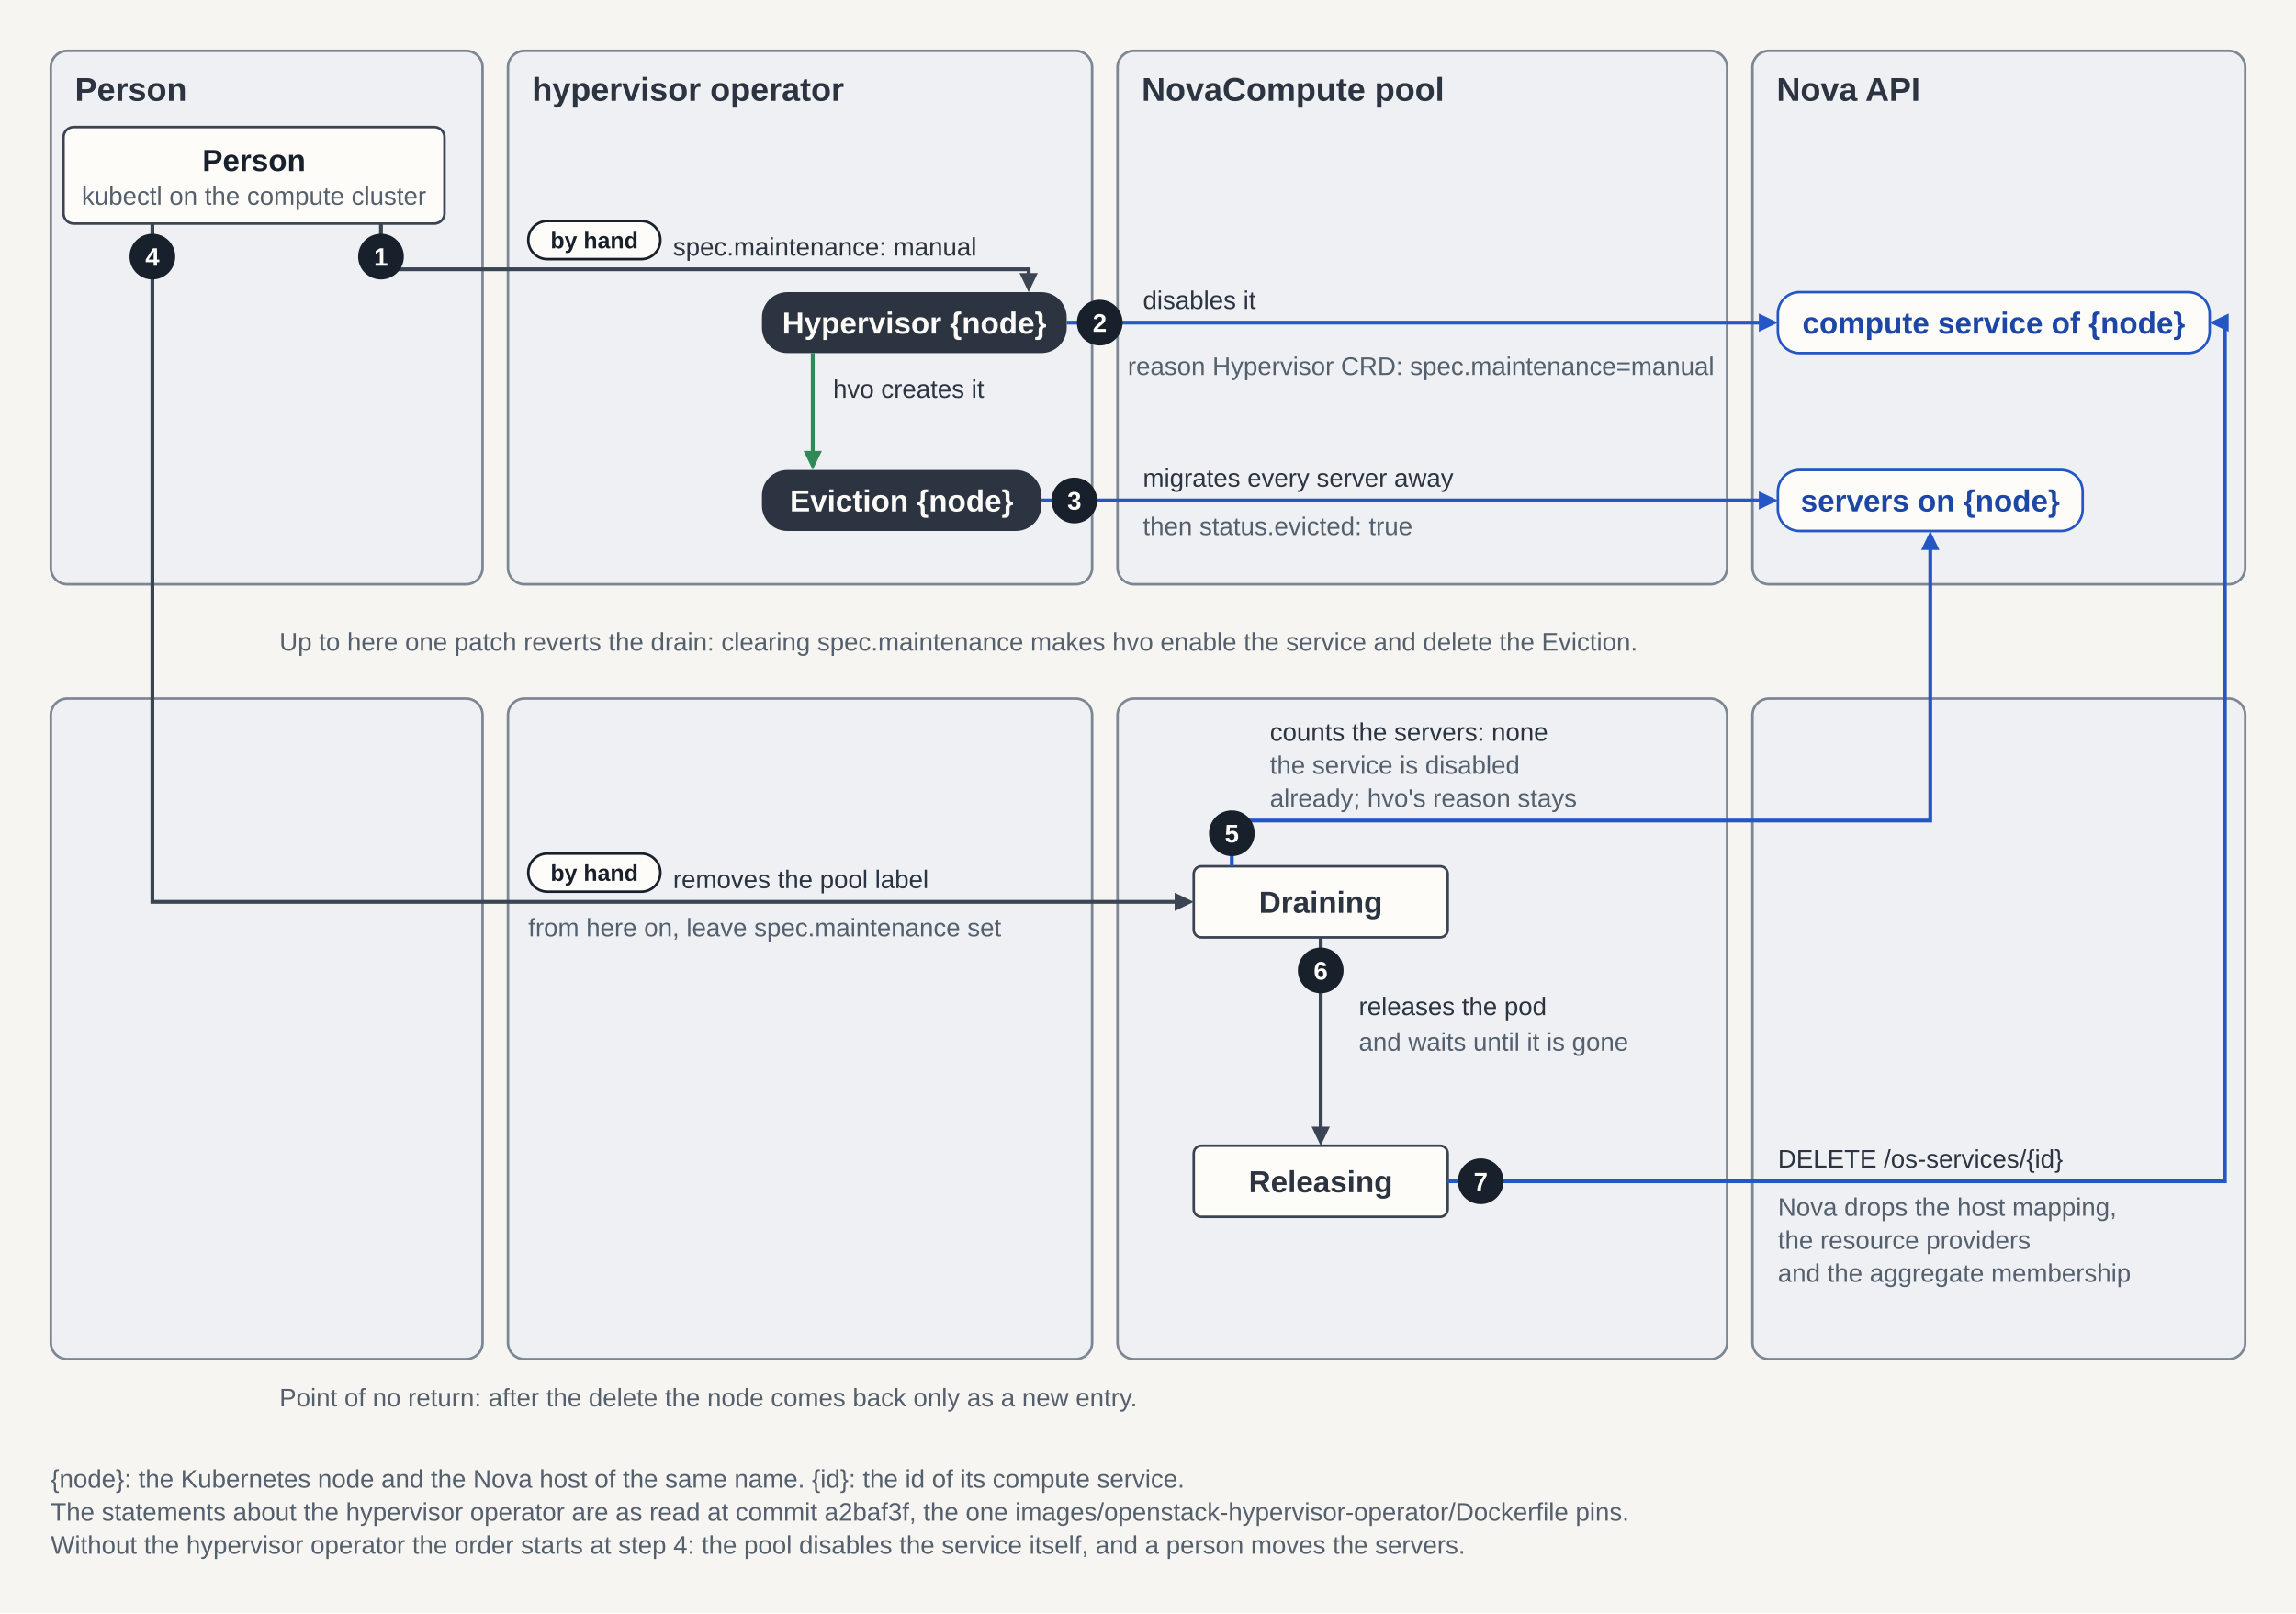
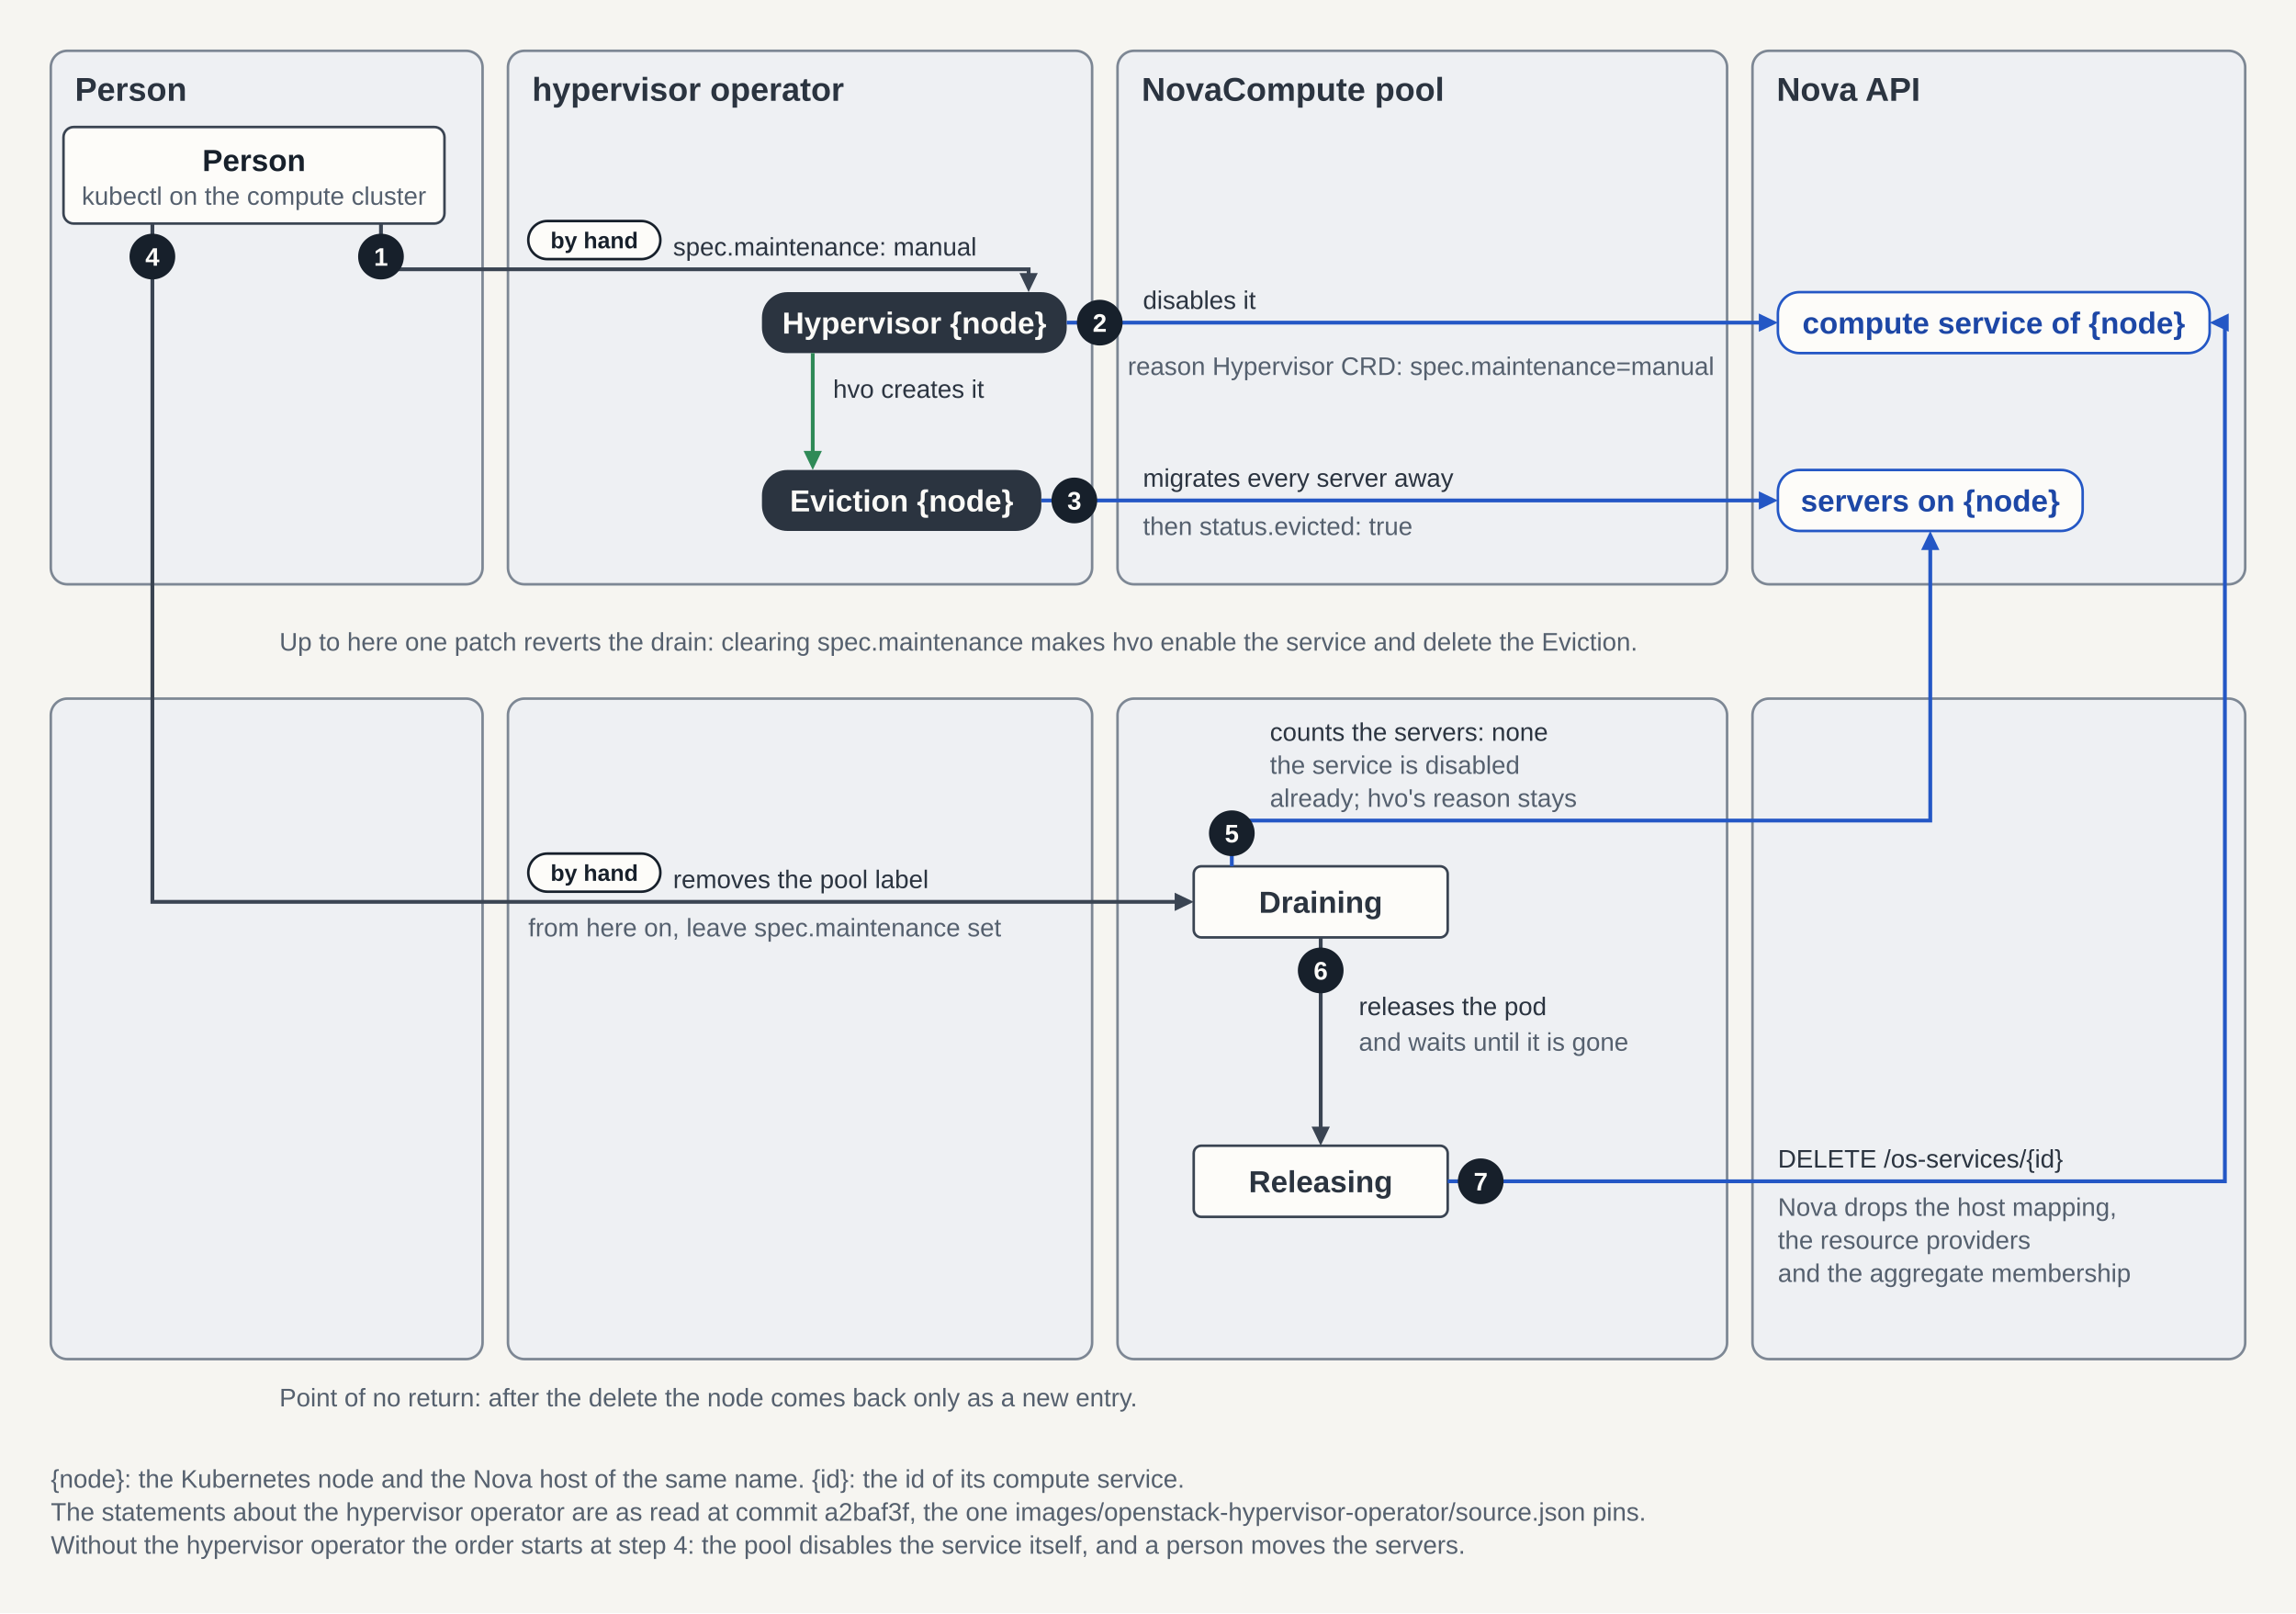
<svg xmlns="http://www.w3.org/2000/svg" width="1808" height="1270" viewBox="0 0 1808 1270" font-family="'IBM Plex Sans', Arial, Helvetica, sans-serif" role="img" aria-label="Drain of a compute node under the hypervisor operator">
  <rect width="1808" height="1270" fill="#F6F5F1" />
  <rect x="40" y="40" width="340" height="420" rx="13" fill="#EEF0F3" stroke="#7D8794" stroke-width="2" />
  <text x="59" y="79.36" font-size="26" font-weight="700" fill="#2B3440">Person</text>
  <rect x="400" y="40" width="460" height="420" rx="13" fill="#EEF0F3" stroke="#7D8794" stroke-width="2" />
  <text x="419" y="79.36" font-size="26" font-weight="700" fill="#2B3440">hypervisor operator</text>
  <rect x="880" y="40" width="480" height="420" rx="13" fill="#EEF0F3" stroke="#7D8794" stroke-width="2" />
  <text x="899" y="79.36" font-size="26" font-weight="700" fill="#2B3440">NovaCompute pool</text>
  <rect x="1380" y="40" width="388" height="420" rx="13" fill="#EEF0F3" stroke="#7D8794" stroke-width="2" />
  <text x="1399" y="79.36" font-size="26" font-weight="700" fill="#2B3440">Nova API</text>
  <rect x="40" y="550" width="340" height="520" rx="13" fill="#EEF0F3" stroke="#7D8794" stroke-width="2" />
  <rect x="400" y="550" width="460" height="520" rx="13" fill="#EEF0F3" stroke="#7D8794" stroke-width="2" />
  <rect x="880" y="550" width="480" height="520" rx="13" fill="#EEF0F3" stroke="#7D8794" stroke-width="2" />
  <rect x="1380" y="550" width="388" height="520" rx="13" fill="#EEF0F3" stroke="#7D8794" stroke-width="2" />
  <rect x="50" y="100" width="300" height="76" rx="8" fill="#FDFCF9" stroke="#3A4452" stroke-width="2" />
  <text x="200" y="134.64" font-size="24" font-weight="700" fill="#17202B" text-anchor="middle">Person</text>
  <text x="200" y="161.2" font-size="20" font-weight="400" fill="#55606E" text-anchor="middle">kubectl on the compute cluster</text>
  <rect x="600" y="230" width="240" height="48" rx="20" fill="#2B3440" />
  <text x="720" y="262.64" font-size="24" font-weight="700" fill="#FBFAF7" text-anchor="middle">Hypervisor {node}</text>
  <rect x="600" y="370" width="220" height="48" rx="20" fill="#2B3440" />
  <text x="710" y="402.64" font-size="24" font-weight="700" fill="#FBFAF7" text-anchor="middle">Eviction {node}</text>
  <rect x="1400" y="230" width="340" height="48" rx="17" fill="#FDFCF9" stroke="#2457C5" stroke-width="2" />
  <text x="1570" y="262.64" font-size="24" font-weight="600" fill="#1D47A6" text-anchor="middle">compute service of {node}</text>
  <rect x="1400" y="370" width="240" height="48" rx="17" fill="#FDFCF9" stroke="#2457C5" stroke-width="2" />
  <text x="1520" y="402.64" font-size="24" font-weight="600" fill="#1D47A6" text-anchor="middle">servers on {node}</text>
  <polyline points="300,176 300,212 810,212 810,219.5" fill="none" stroke="#3A4452" stroke-width="3" />
  <polygon points="810,230 802.8,215 817.2,215" fill="#3A4452" />
  <circle cx="300" cy="202" r="18" fill="#17202B" />
  <text x="300" y="209.2" font-size="20" font-weight="700" fill="#FDFCF9" text-anchor="middle">1</text>
  <rect x="416" y="174" width="104" height="30" rx="15" fill="#FDFCF9" stroke="#17202B" stroke-width="2" />
  <text x="468" y="195.48" font-size="18" font-weight="700" fill="#17202B" text-anchor="middle">by hand</text>
  <text x="530" y="201.2" font-size="20" font-weight="400" fill="#2B3440">spec.maintenance: manual</text>
  <polyline points="840,254 1389.5,254" fill="none" stroke="#2457C5" stroke-width="3" />
  <polygon points="1400,254 1385,261.2 1385,246.8" fill="#2457C5" />
  <circle cx="866" cy="254" r="18" fill="#17202B" />
  <text x="866" y="261.2" font-size="20" font-weight="700" fill="#FDFCF9" text-anchor="middle">2</text>
  <text x="900" y="243.2" font-size="20" font-weight="400" fill="#2B3440">disables it</text>
  <text x="888" y="295.2" font-size="20" font-weight="400" fill="#55606E">reason Hypervisor CRD: spec.maintenance=manual</text>
  <polyline points="640,278 640,359.5" fill="none" stroke="#2F8A57" stroke-width="3" />
  <polygon points="640,370 632.8,355 647.2,355" fill="#2F8A57" />
  <text x="656" y="313.2" font-size="20" font-weight="400" fill="#2B3440">hvo creates it</text>
  <polyline points="820,394 1389.5,394" fill="none" stroke="#2457C5" stroke-width="3" />
  <polygon points="1400,394 1385,401.2 1385,386.8" fill="#2457C5" />
  <circle cx="846" cy="394" r="18" fill="#17202B" />
  <text x="846" y="401.2" font-size="20" font-weight="700" fill="#FDFCF9" text-anchor="middle">3</text>
  <text x="900" y="383.2" font-size="20" font-weight="400" fill="#2B3440">migrates every server away</text>
  <text x="900" y="421.2" font-size="20" font-weight="400" fill="#55606E">then status.evicted: true</text>
  <text x="220" y="512.2" font-size="20" font-weight="400" fill="#55606E">Up to here one patch reverts the drain: clearing spec.maintenance makes hvo enable the service and delete the Eviction.</text>
  <rect x="940" y="682" width="200" height="56" rx="6" fill="#FDFCF9" stroke="#3A4452" stroke-width="2" />
  <text x="1040" y="718.64" font-size="24" font-weight="700" fill="#2B3440" text-anchor="middle">Draining</text>
  <polyline points="120,176 120,710 929.5,710" fill="none" stroke="#3A4452" stroke-width="3" />
  <polygon points="940,710 925,717.2 925,702.8" fill="#3A4452" />
  <circle cx="120" cy="202" r="18" fill="#17202B" />
  <text x="120" y="209.2" font-size="20" font-weight="700" fill="#FDFCF9" text-anchor="middle">4</text>
  <rect x="416" y="672" width="104" height="30" rx="15" fill="#FDFCF9" stroke="#17202B" stroke-width="2" />
  <text x="468" y="693.48" font-size="18" font-weight="700" fill="#17202B" text-anchor="middle">by hand</text>
  <text x="530" y="699.2" font-size="20" font-weight="400" fill="#2B3440">removes the pool label</text>
  <text x="416" y="737.2" font-size="20" font-weight="400" fill="#55606E">from here on, leave spec.maintenance set</text>
  <polyline points="970,682 970,646 1520,646 1520,428.5" fill="none" stroke="#2457C5" stroke-width="3" />
  <polygon points="1520,418 1527.2,433 1512.8,433" fill="#2457C5" />
  <circle cx="970" cy="656" r="18" fill="#17202B" />
  <text x="970" y="663.2" font-size="20" font-weight="700" fill="#FDFCF9" text-anchor="middle">5</text>
  <text x="1000" y="583.2" font-size="20" font-weight="400" fill="#2B3440">counts the servers: none</text>
  <text x="1000" y="609.2" font-size="20" font-weight="400" fill="#55606E">the service is disabled</text>
  <text x="1000" y="635.2" font-size="20" font-weight="400" fill="#55606E">already; hvo's reason stays</text>
  <rect x="940" y="902" width="200" height="56" rx="6" fill="#FDFCF9" stroke="#3A4452" stroke-width="2" />
  <text x="1040" y="938.64" font-size="24" font-weight="700" fill="#2B3440" text-anchor="middle">Releasing</text>
  <polyline points="1040,738 1040,891.5" fill="none" stroke="#3A4452" stroke-width="3" />
  <polygon points="1040,902 1032.8,887 1047.2,887" fill="#3A4452" />
  <circle cx="1040" cy="764" r="18" fill="#17202B" />
  <text x="1040" y="771.2" font-size="20" font-weight="700" fill="#FDFCF9" text-anchor="middle">6</text>
  <text x="1070" y="799.2" font-size="20" font-weight="400" fill="#2B3440">releases the pod</text>
  <text x="1070" y="827.2" font-size="20" font-weight="400" fill="#55606E">and waits until it is gone</text>
  <polyline points="1140,930 1752,930 1752,254 1750.5,254" fill="none" stroke="#2457C5" stroke-width="3" />
  <polygon points="1740,254 1755,246.8 1755,261.2" fill="#2457C5" />
  <circle cx="1166" cy="930" r="18" fill="#17202B" />
  <text x="1166" y="937.2" font-size="20" font-weight="700" fill="#FDFCF9" text-anchor="middle">7</text>
  <text x="1400" y="919.2" font-size="20" font-weight="400" fill="#2B3440">DELETE /os-services/{id}</text>
  <text x="1400" y="957.2" font-size="20" font-weight="400" fill="#55606E">Nova drops the host mapping,</text>
  <text x="1400" y="983.2" font-size="20" font-weight="400" fill="#55606E">the resource providers</text>
  <text x="1400" y="1009.2" font-size="20" font-weight="400" fill="#55606E">and the aggregate membership</text>
  <text x="220" y="1107.2" font-size="20" font-weight="400" fill="#55606E">Point of no return: after the delete the node comes back only as a new entry.</text>
  <text x="40" y="1171.2" font-size="20" font-weight="400" fill="#55606E">{node}: the Kubernetes node and the Nova host of the same name. {id}: the id of its compute service.</text>
-   <text x="40" y="1197.2" font-size="20" font-weight="400" fill="#55606E">The statements about the hypervisor operator are as read at commit a2baf3f, the one images/openstack-hypervisor-operator/Dockerfile pins.</text>
+   <text x="40" y="1197.2" font-size="20" font-weight="400" fill="#55606E">The statements about the hypervisor operator are as read at commit a2baf3f, the one images/openstack-hypervisor-operator/source.json pins.</text>
  <text x="40" y="1223.2" font-size="20" font-weight="400" fill="#55606E">Without the hypervisor operator the order starts at step 4: the pool disables the service itself, and a person moves the servers.</text>
</svg>
